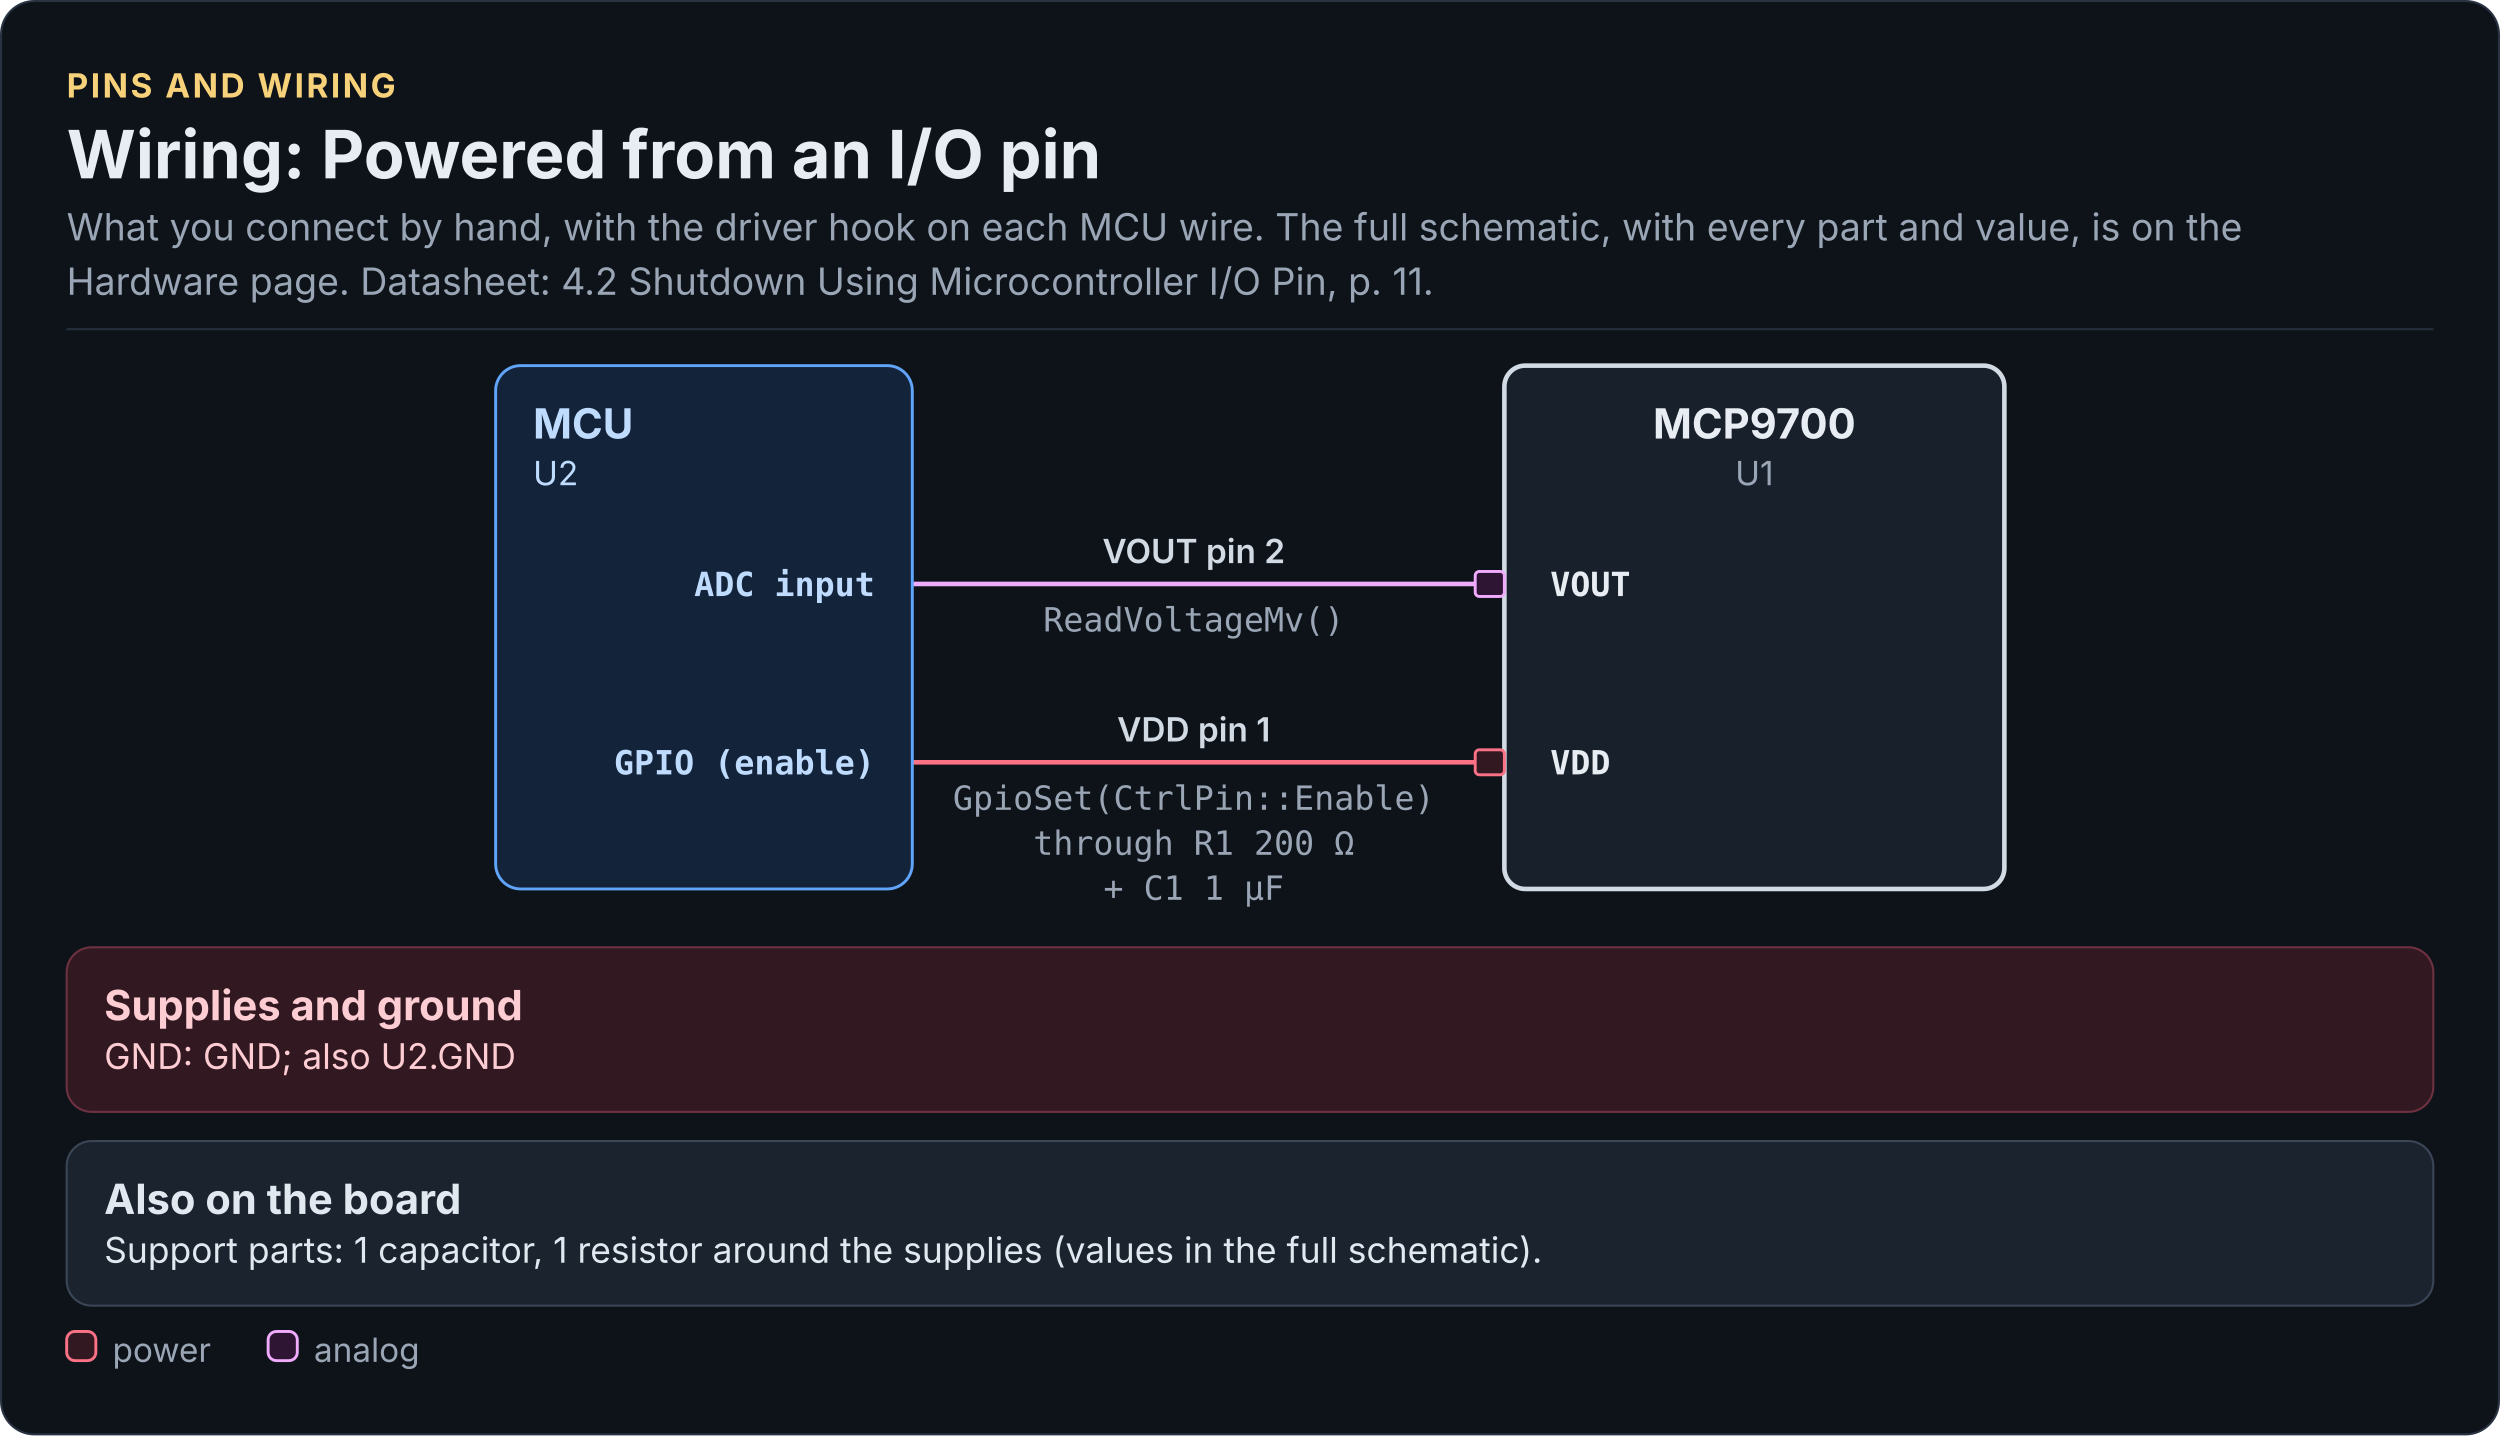
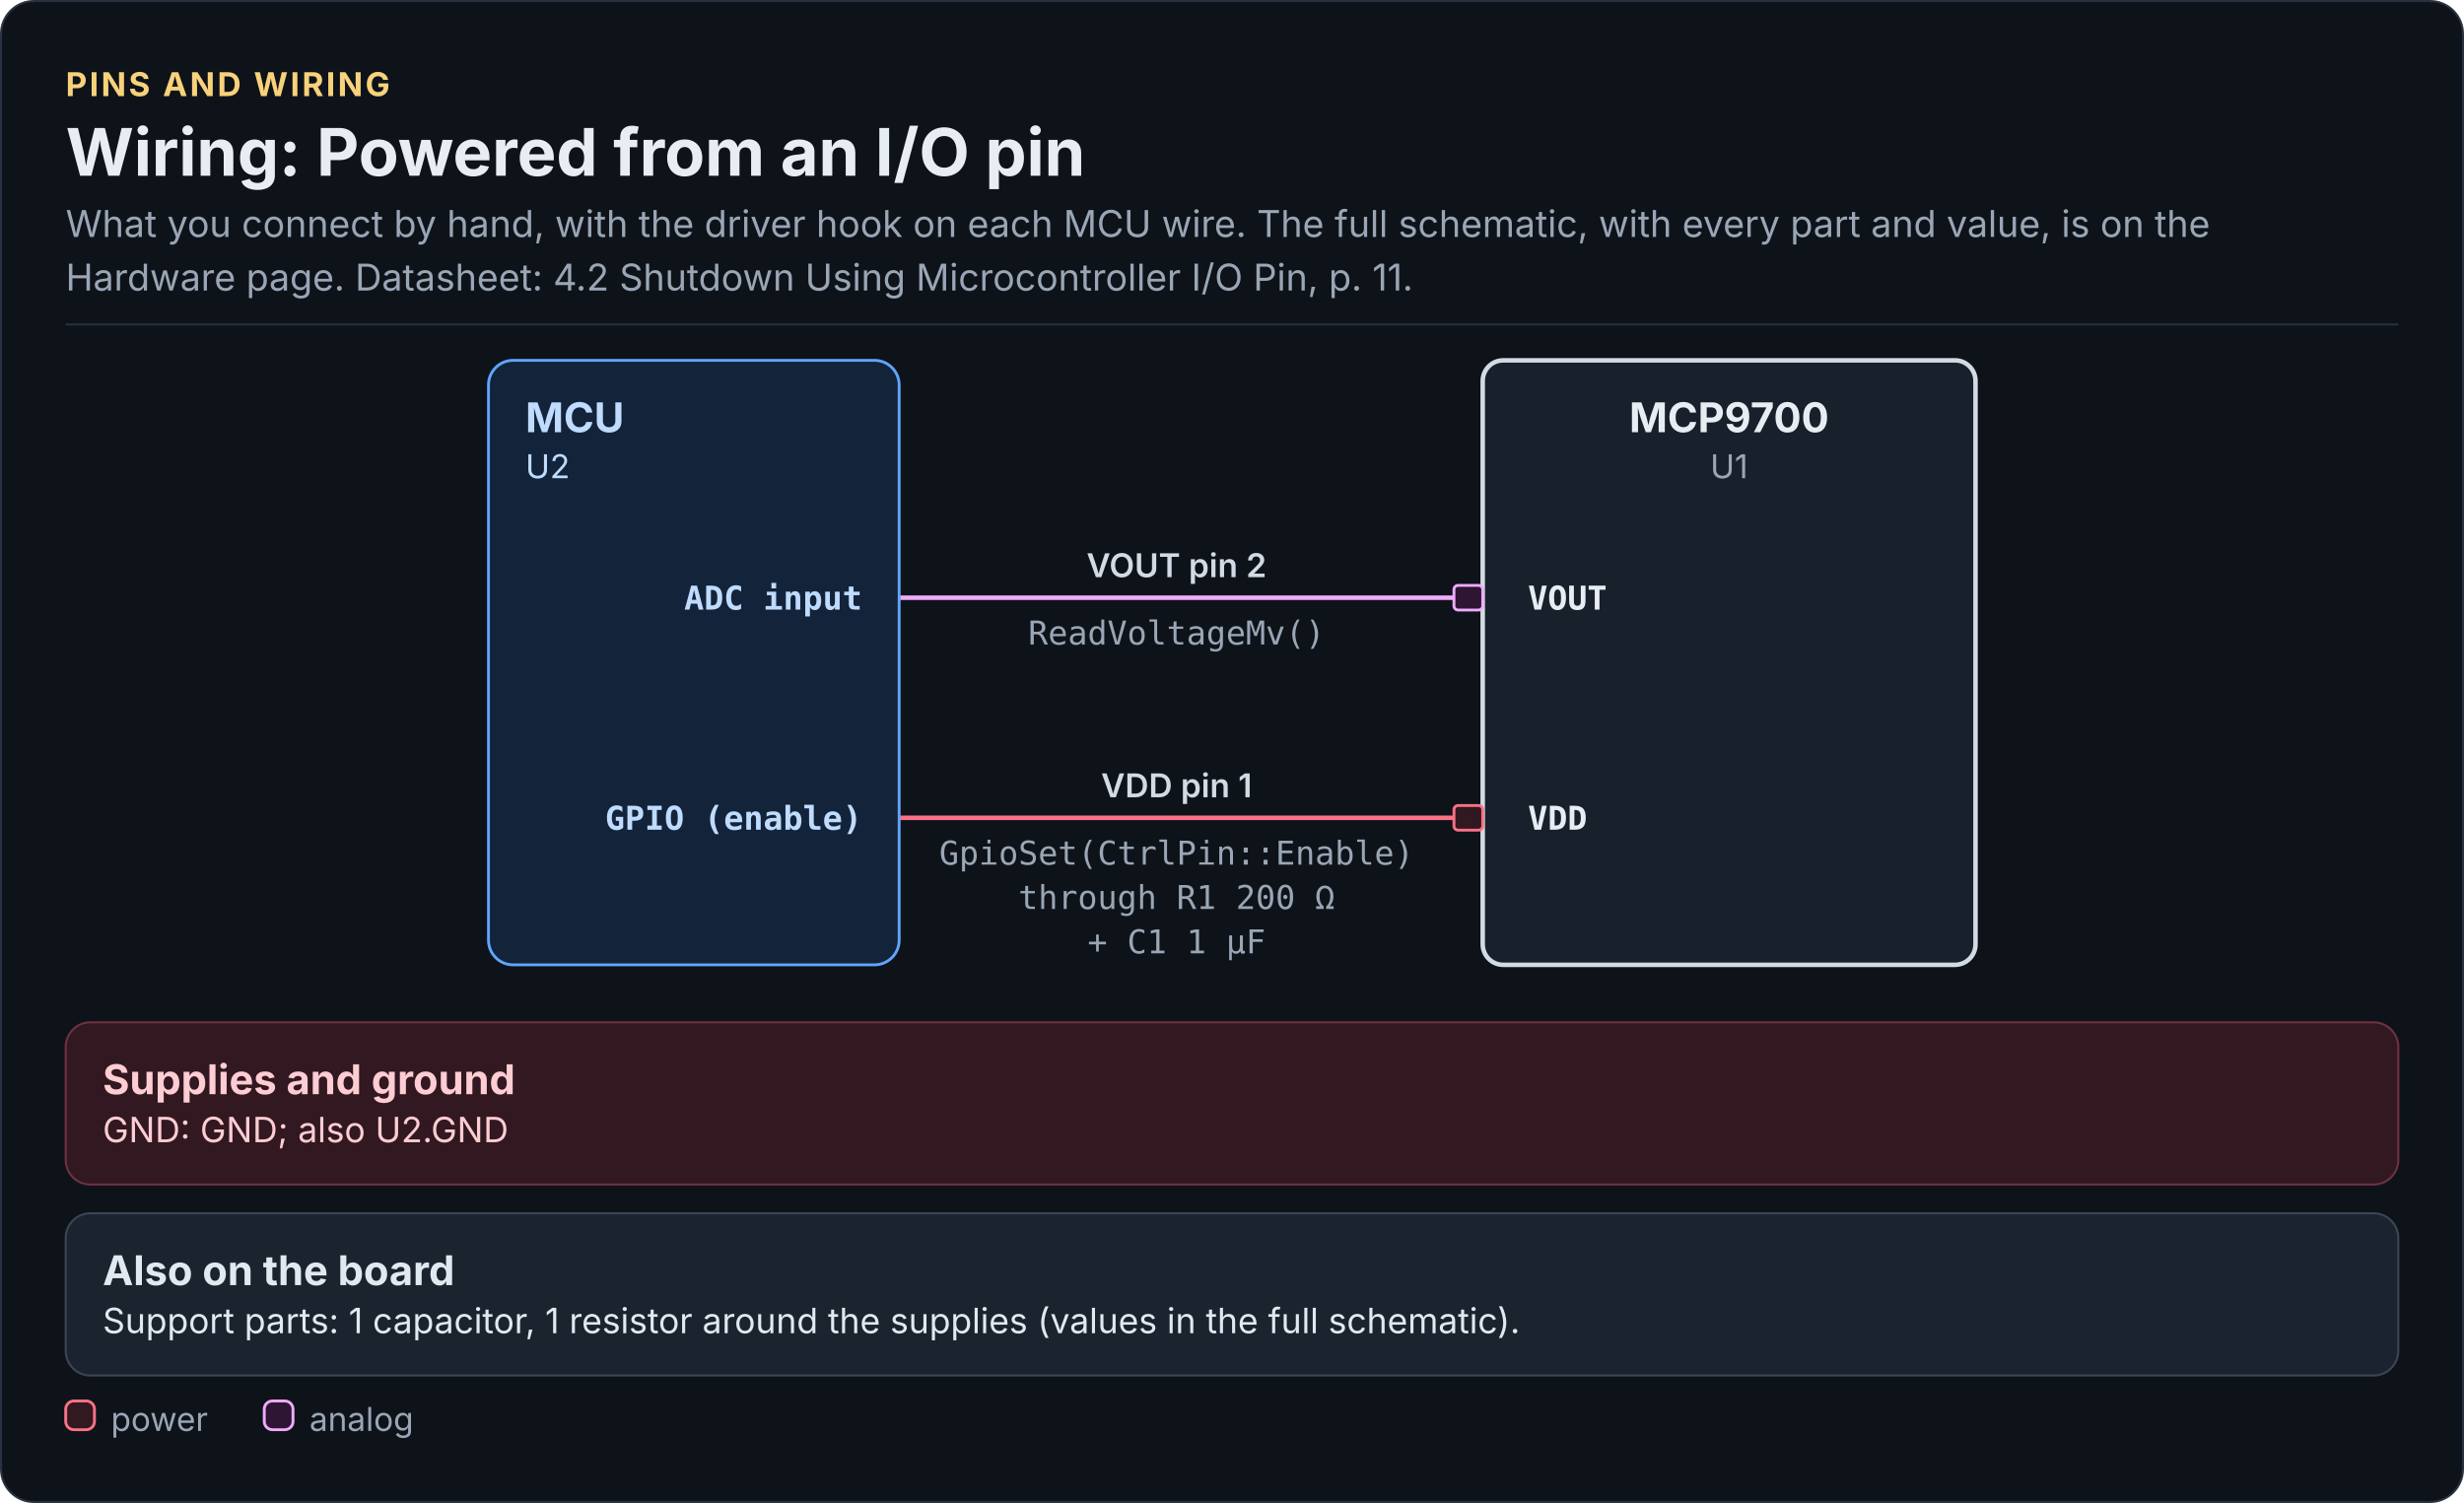
- <svg xmlns="http://www.w3.org/2000/svg" width="1200" height="689" viewBox="0 0 1200 689" role="img" aria-labelledby="chip-wiring-gpio-powered-title chip-wiring-gpio-powered-desc" font-family="Inter, 'Segoe UI', Roboto, 'Helvetica Neue', Arial, sans-serif">
-   <rect x="0.5" y="0.5" width="1199" height="688" rx="16" fill="#0E131A" stroke="#283241" />
+ <svg xmlns="http://www.w3.org/2000/svg" width="1200" height="732" viewBox="0 0 1200 732" role="img" aria-labelledby="chip-wiring-gpio-powered-title chip-wiring-gpio-powered-desc" font-family="Inter, 'Segoe UI', Roboto, 'Helvetica Neue', Arial, sans-serif">
+   <rect x="0.5" y="0.5" width="1199" height="731" rx="16" fill="#0E131A" stroke="#283241" />
  <text x="32" y="46.8" font-size="16" font-weight="700" letter-spacing="1.2" fill="#F8D27A">PINS AND WIRING</text>
  <text x="32" y="85.6" font-size="32" font-weight="700" fill="#E8EDF3">Wiring: Powered from an I/O pin</text>
  <text x="32" y="115.4" font-size="18" fill="#9AA6B5">What you connect by hand, with the driver hook on each MCU wire. The full schematic, with every part and value, is on the</text>
  <text x="32" y="141.5" font-size="18" fill="#9AA6B5">Hardware page. Datasheet: 4.2 Shutdown Using Microcontroller I/O Pin, p. 11.</text>
  <rect x="32" y="157.5" width="1136" height="1" fill="#252F3C" />
-   <path d="M437.9 280.3 L708.1 280.3" fill="none" stroke="#F0ABFC" stroke-width="2.2" />
-   <path d="M437.9 365.9 L708.1 365.9" fill="none" stroke="#FB7185" stroke-width="2.2" />
-   <rect x="722.1" y="175.5" width="240" height="251.2" rx="10" fill="#18202B" stroke="#D2DAE4" stroke-width="2.2" />
-   <rect x="237.9" y="175.5" width="200" height="251.2" rx="12" fill="#13233A" stroke="#60A5FA" stroke-width="1.4" />
-   <rect x="32" y="454.7" width="1136" height="79" rx="12" fill="#321820" stroke="#6E3141" stroke-width="1" />
-   <rect x="32" y="547.7" width="1136" height="79" rx="12" fill="#1B232E" stroke="#3A4656" stroke-width="1" />
+   <path d="M437.9 291.1 L708.1 291.1" fill="none" stroke="#F0ABFC" stroke-width="2.2" />
+   <path d="M437.9 398.3 L708.1 398.3" fill="none" stroke="#FB7185" stroke-width="2.2" />
+   <rect x="722.1" y="175.5" width="240" height="294.4" rx="10" fill="#18202B" stroke="#D2DAE4" stroke-width="2.2" />
+   <rect x="237.9" y="175.5" width="200" height="294.4" rx="12" fill="#13233A" stroke="#60A5FA" stroke-width="1.4" />
+   <rect x="32" y="497.9" width="1136" height="79" rx="12" fill="#321820" stroke="#6E3141" stroke-width="1" />
+   <rect x="32" y="590.9" width="1136" height="79" rx="12" fill="#1B232E" stroke="#3A4656" stroke-width="1" />
  <text x="842.1" y="210.5" font-size="20" font-weight="700" text-anchor="middle" fill="#E8EDF3">MCP9700</text>
  <text x="842.1" y="232.9" font-size="16" text-anchor="middle" fill="#9AA6B5">U1</text>
  <text x="255.9" y="210.5" font-size="20" font-weight="700" fill="#BFDBFE">MCU</text>
  <text x="255.9" y="232.9" font-size="16" fill="#BFDBFE">U2</text>
-   <text x="419.9" y="286.1" font-size="16" font-weight="600" font-family="'JetBrains Mono', 'SFMono-Regular', Menlo, Consolas, monospace" text-anchor="end" fill="#BFDBFE">ADC input</text>
-   <text x="744.1" y="286.1" font-size="16" font-weight="700" font-family="'JetBrains Mono', 'SFMono-Regular', Menlo, Consolas, monospace" fill="#E8EDF3">VOUT</text>
-   <rect x="708.1" y="274.3" width="14" height="12" rx="2" fill="#2E1533" stroke="#F0ABFC" stroke-width="1.4" />
-   <text x="573" y="270.3" font-size="16" font-weight="600" text-anchor="middle" fill="#D2DAE4">VOUT  pin 2</text>
-   <text x="573" y="303.1" font-size="16" font-family="'JetBrains Mono', 'SFMono-Regular', Menlo, Consolas, monospace" text-anchor="middle" fill="#9AA6B5">ReadVoltageMv()</text>
-   <text x="419.9" y="371.7" font-size="16" font-weight="600" font-family="'JetBrains Mono', 'SFMono-Regular', Menlo, Consolas, monospace" text-anchor="end" fill="#BFDBFE">GPIO (enable)</text>
-   <text x="744.1" y="371.7" font-size="16" font-weight="700" font-family="'JetBrains Mono', 'SFMono-Regular', Menlo, Consolas, monospace" fill="#E8EDF3">VDD</text>
-   <rect x="708.1" y="359.9" width="14" height="12" rx="2" fill="#321820" stroke="#FB7185" stroke-width="1.4" />
-   <text x="573" y="355.9" font-size="16" font-weight="600" text-anchor="middle" fill="#D2DAE4">VDD  pin 1</text>
-   <text x="573" y="388.7" font-size="16" font-family="'JetBrains Mono', 'SFMono-Regular', Menlo, Consolas, monospace" text-anchor="middle" fill="#9AA6B5">GpioSet(CtrlPin::Enable)</text>
-   <text x="573" y="410.3" font-size="16" font-family="'JetBrains Mono', 'SFMono-Regular', Menlo, Consolas, monospace" text-anchor="middle" fill="#9AA6B5">through R1 200 Ω</text>
-   <text x="573" y="431.9" font-size="16" font-family="'JetBrains Mono', 'SFMono-Regular', Menlo, Consolas, monospace" text-anchor="middle" fill="#9AA6B5">+ C1 1 µF</text>
-   <text x="50" y="489.7" font-size="20" font-weight="700" fill="#FECDD3">Supplies and ground</text>
-   <text x="50" y="513.1" font-size="17" fill="#FECDD3">GND: GND; also U2.GND</text>
-   <text x="50" y="582.7" font-size="20" font-weight="700" fill="#E2E8F0">Also on the board</text>
-   <text x="50" y="606.1" font-size="17" fill="#E2E8F0">Support parts: 1 capacitor, 1 resistor around the supplies (values in the full schematic).</text>
-   <rect x="32" y="639.1" width="14" height="14" rx="4" fill="#321820" stroke="#FB7185" stroke-width="1.4" />
-   <text x="54" y="653.7" font-size="16" fill="#9AA6B5">power</text>
-   <rect x="128.7" y="639.1" width="14" height="14" rx="4" fill="#2E1533" stroke="#F0ABFC" stroke-width="1.4" />
-   <text x="150.7" y="653.7" font-size="16" fill="#9AA6B5">analog</text>
+   <text x="419.9" y="296.9" font-size="16" font-weight="600" font-family="'JetBrains Mono', 'SFMono-Regular', Menlo, Consolas, monospace" text-anchor="end" fill="#BFDBFE">ADC input</text>
+   <text x="744.1" y="296.9" font-size="16" font-weight="700" font-family="'JetBrains Mono', 'SFMono-Regular', Menlo, Consolas, monospace" fill="#E8EDF3">VOUT</text>
+   <rect x="708.1" y="285.1" width="14" height="12" rx="2" fill="#2E1533" stroke="#F0ABFC" stroke-width="1.4" />
+   <text x="573" y="281.1" font-size="16" font-weight="600" text-anchor="middle" fill="#D2DAE4">VOUT  pin 2</text>
+   <text x="573" y="313.9" font-size="16" font-family="'JetBrains Mono', 'SFMono-Regular', Menlo, Consolas, monospace" text-anchor="middle" fill="#9AA6B5">ReadVoltageMv()</text>
+   <text x="419.9" y="404.1" font-size="16" font-weight="600" font-family="'JetBrains Mono', 'SFMono-Regular', Menlo, Consolas, monospace" text-anchor="end" fill="#BFDBFE">GPIO (enable)</text>
+   <text x="744.1" y="404.1" font-size="16" font-weight="700" font-family="'JetBrains Mono', 'SFMono-Regular', Menlo, Consolas, monospace" fill="#E8EDF3">VDD</text>
+   <rect x="708.1" y="392.3" width="14" height="12" rx="2" fill="#321820" stroke="#FB7185" stroke-width="1.4" />
+   <text x="573" y="388.3" font-size="16" font-weight="600" text-anchor="middle" fill="#D2DAE4">VDD  pin 1</text>
+   <text x="573" y="421.1" font-size="16" font-family="'JetBrains Mono', 'SFMono-Regular', Menlo, Consolas, monospace" text-anchor="middle" fill="#9AA6B5">GpioSet(CtrlPin::Enable)</text>
+   <text x="573" y="442.7" font-size="16" font-family="'JetBrains Mono', 'SFMono-Regular', Menlo, Consolas, monospace" text-anchor="middle" fill="#9AA6B5">through R1 200 Ω</text>
+   <text x="573" y="464.3" font-size="16" font-family="'JetBrains Mono', 'SFMono-Regular', Menlo, Consolas, monospace" text-anchor="middle" fill="#9AA6B5">+ C1 1 µF</text>
+   <text x="50" y="532.9" font-size="20" font-weight="700" fill="#FECDD3">Supplies and ground</text>
+   <text x="50" y="556.3" font-size="17" fill="#FECDD3">GND: GND; also U2.GND</text>
+   <text x="50" y="625.9" font-size="20" font-weight="700" fill="#E2E8F0">Also on the board</text>
+   <text x="50" y="649.3" font-size="17" fill="#E2E8F0">Support parts: 1 capacitor, 1 resistor around the supplies (values in the full schematic).</text>
+   <rect x="32" y="682.3" width="14" height="14" rx="4" fill="#321820" stroke="#FB7185" stroke-width="1.4" />
+   <text x="54" y="696.9" font-size="16" fill="#9AA6B5">power</text>
+   <rect x="128.7" y="682.3" width="14" height="14" rx="4" fill="#2E1533" stroke="#F0ABFC" stroke-width="1.4" />
+   <text x="150.7" y="696.9" font-size="16" fill="#9AA6B5">analog</text>
</svg>
